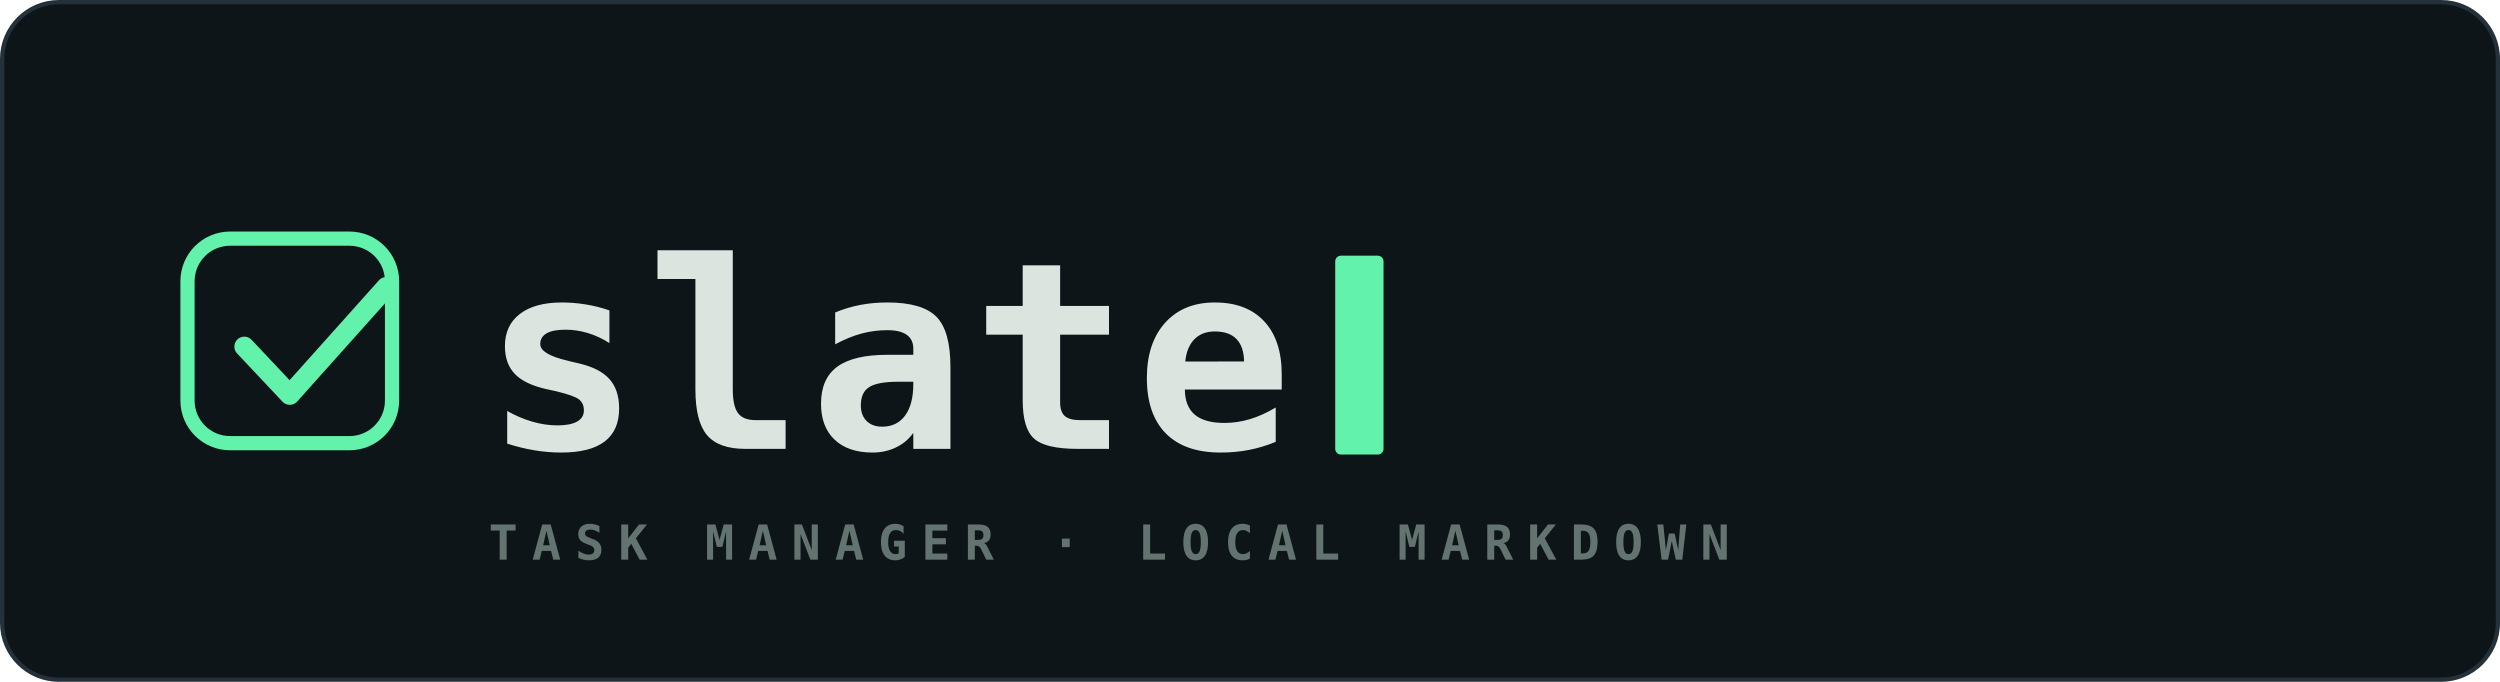
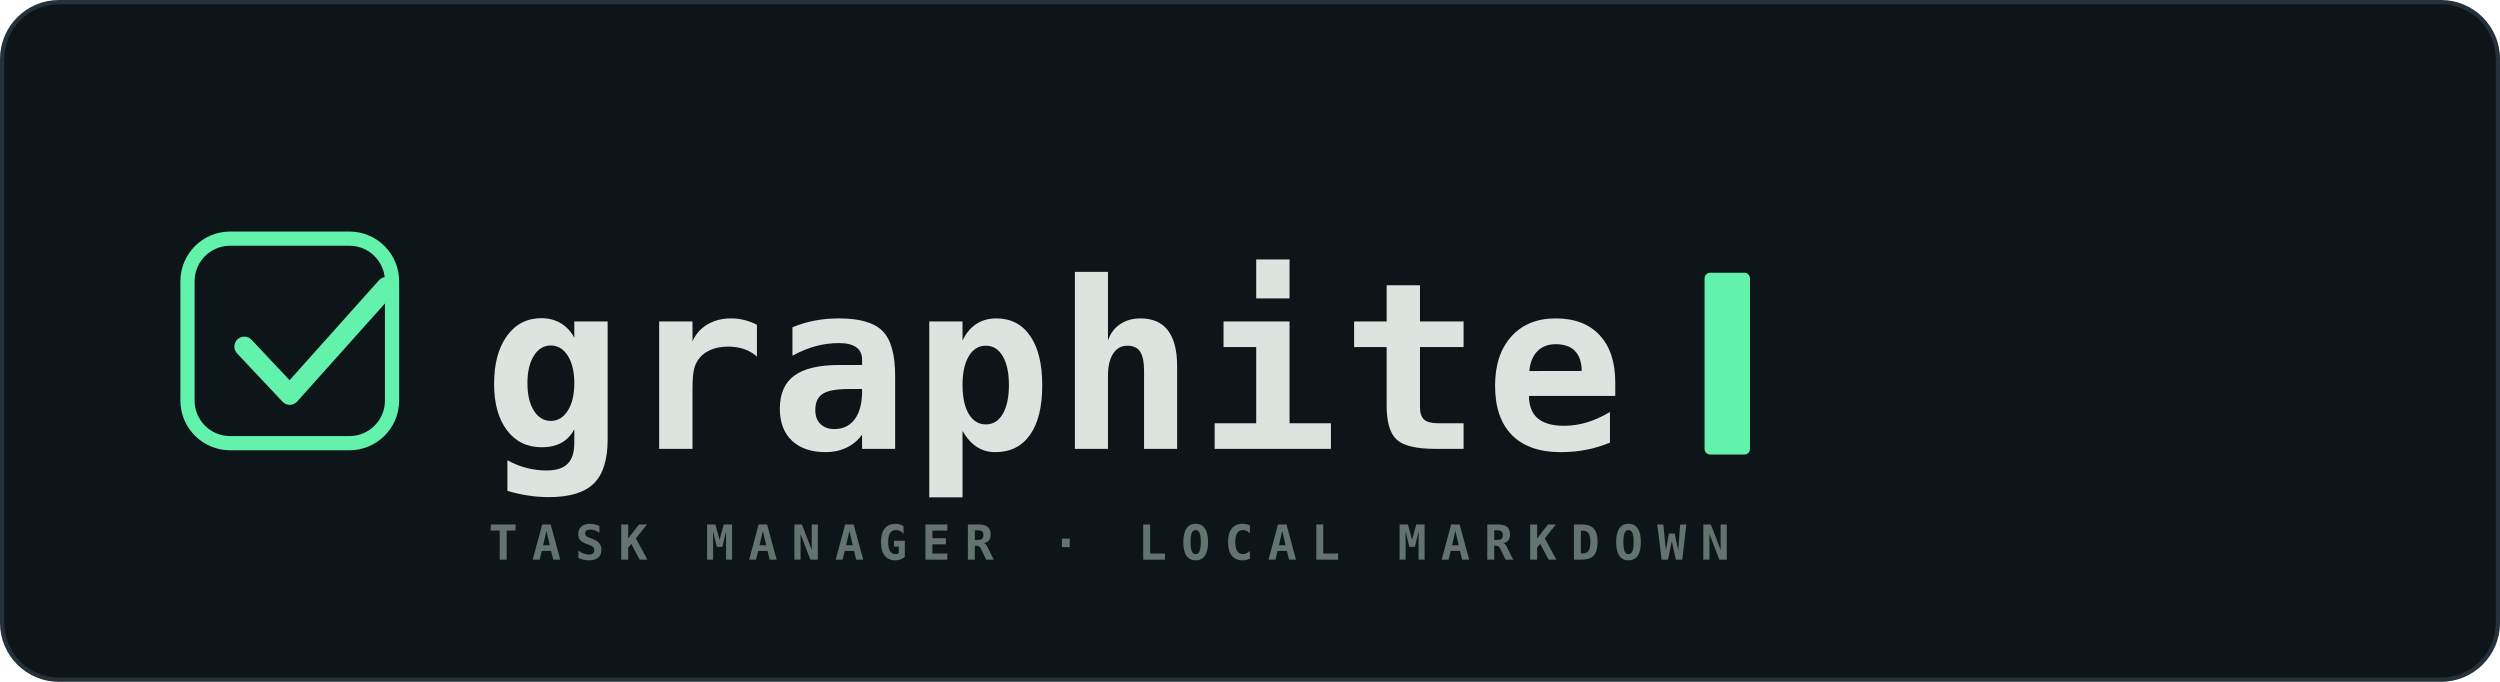
- <svg xmlns="http://www.w3.org/2000/svg" viewBox="0 0 880 240" width="880" height="240" role="img" aria-label="Slate — a task manager for Obsidian">
+ <svg xmlns="http://www.w3.org/2000/svg" viewBox="0 0 880 240" width="880" height="240" role="img" aria-label="Graphite — a task manager for Obsidian">
  <rect x="0.75" y="0.75" width="878.5" height="238.5" rx="20" fill="#0e1518" stroke="#24313a" stroke-width="1.5" />
  <g fill="none" stroke="#63f2ab" stroke-linecap="round" stroke-linejoin="round">
    <rect x="66" y="84" width="72" height="72" rx="15" stroke-width="5" />
    <path d="M86 122 l16 17 l34 -38" stroke-width="7" />
  </g>
-   <text x="170" y="158" font-family="ui-monospace, 'SFMono-Regular', Menlo, Consolas, monospace" font-size="92" font-weight="700" letter-spacing="2" fill="#dce4df">slate</text>
-   <rect x="470" y="90" width="17" height="70" rx="2" fill="#63f2ab" />
+   <text x="170" y="158" font-family="ui-monospace, 'SFMono-Regular', Menlo, Consolas, monospace" font-size="82" font-weight="700" letter-spacing="1" fill="#dce4df">graphite</text>
+   <rect x="600" y="96" width="16" height="64" rx="2" fill="#63f2ab" />
  <text x="172" y="197" font-family="ui-monospace, 'SFMono-Regular', Menlo, Consolas, monospace" font-size="17" font-weight="600" letter-spacing="5" fill="#63736f">TASK MANAGER · LOCAL MARKDOWN</text>
</svg>
